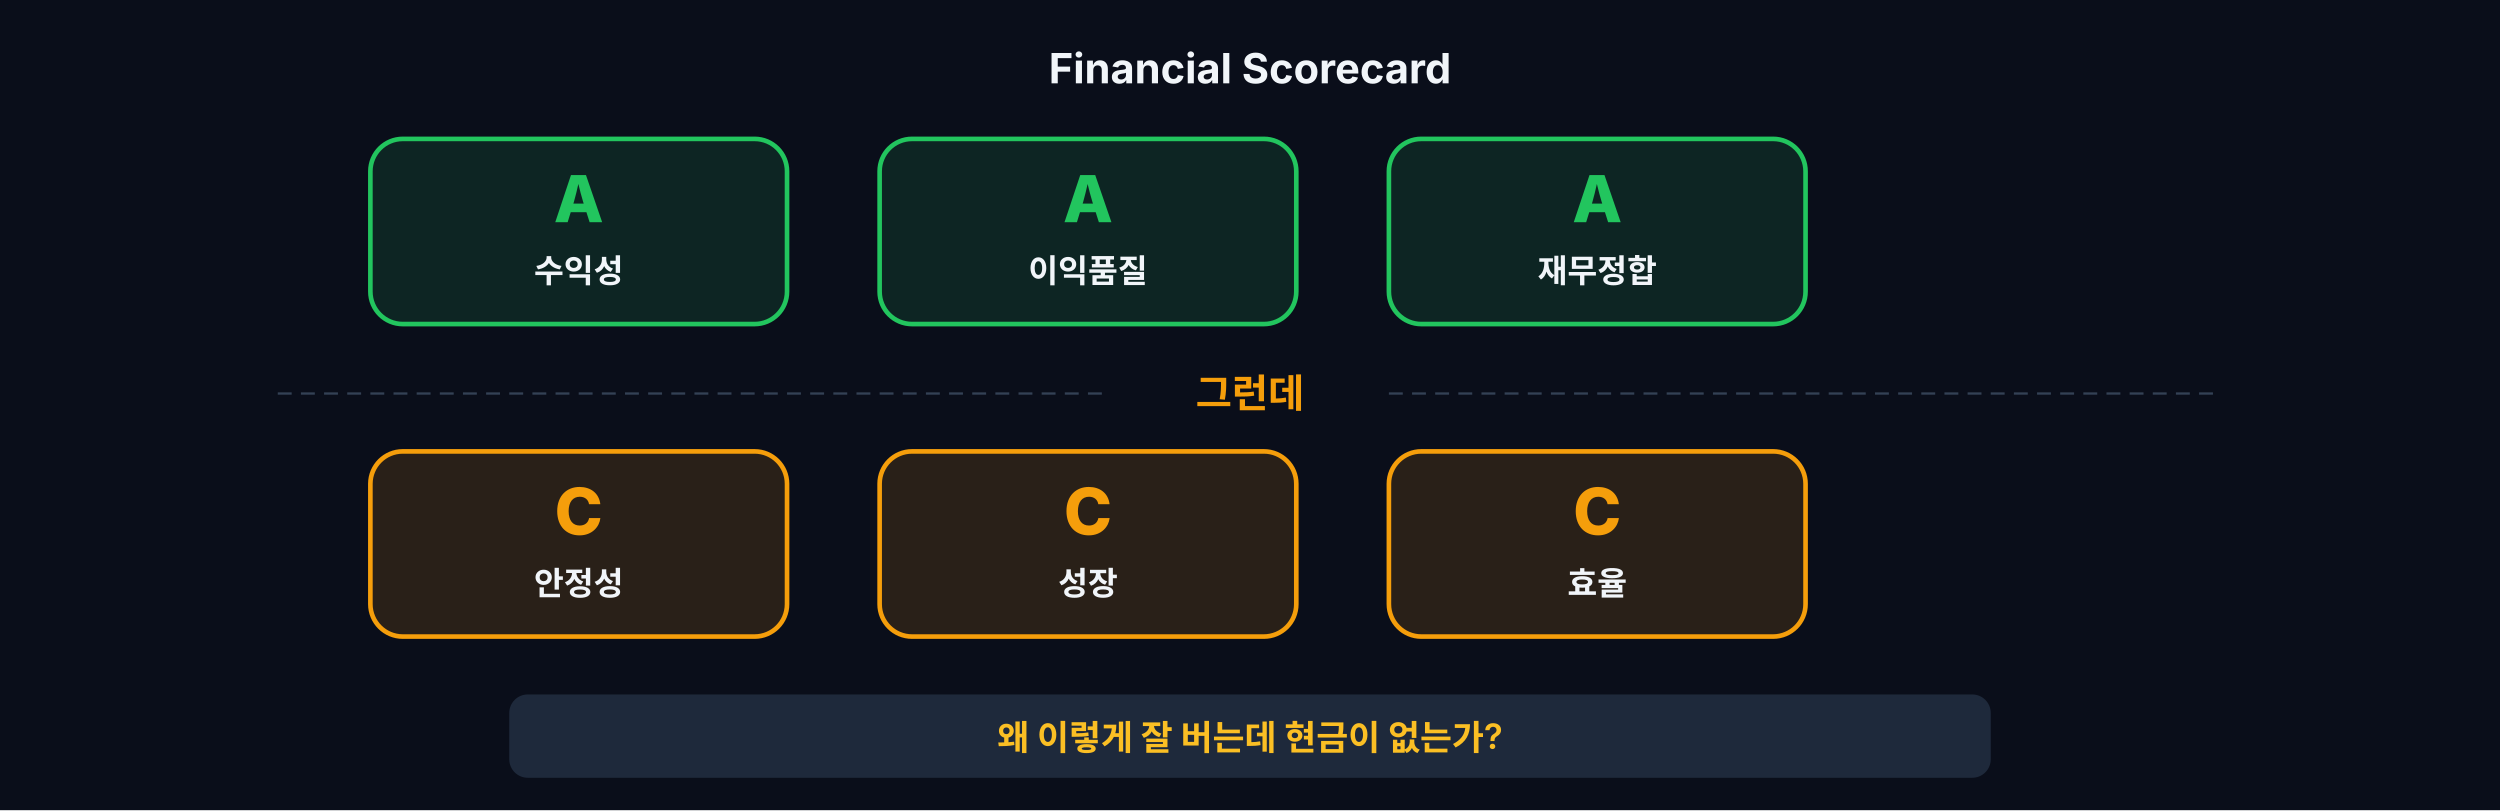
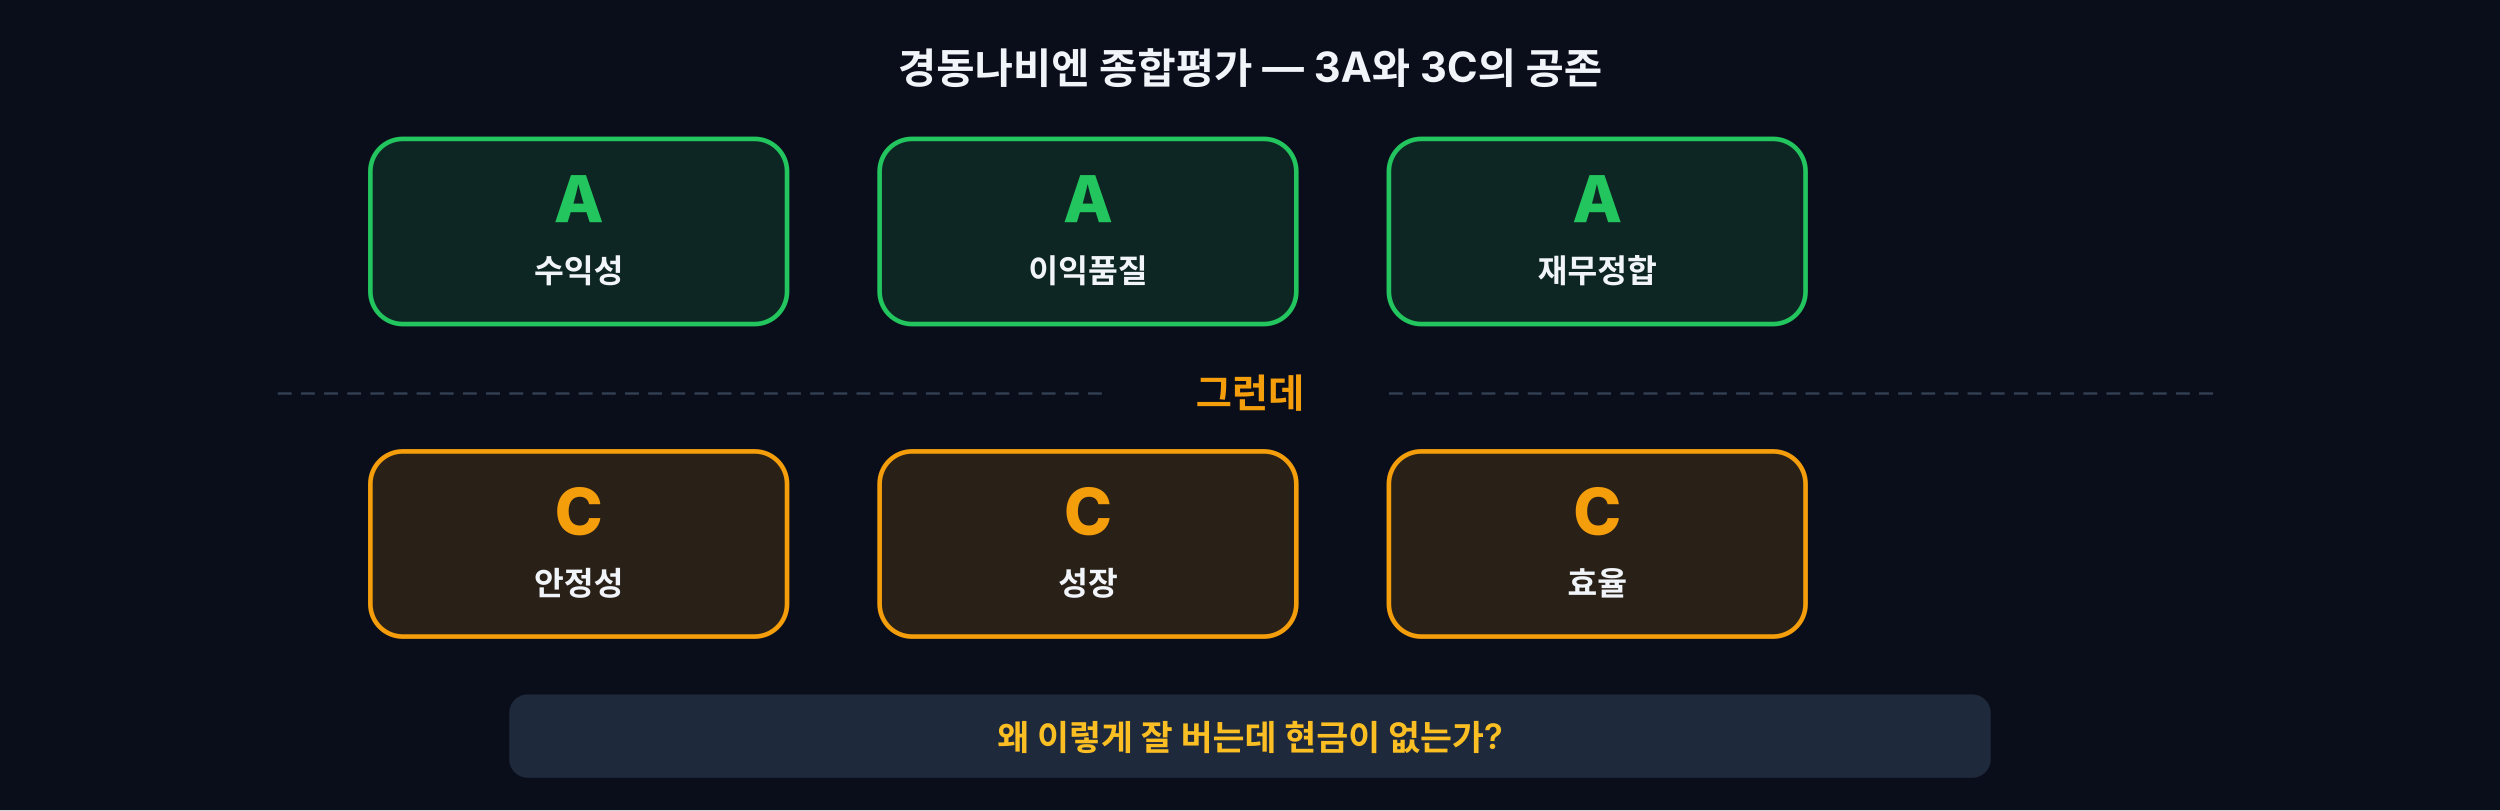
<svg xmlns="http://www.w3.org/2000/svg" viewBox="0 0 1080 350" width="1080" height="350" font-family="-apple-system, 'Segoe UI', sans-serif">
  <rect width="1080" height="350" fill="#0a0e1a" />
-   <text x="540" y="36" text-anchor="middle" fill="#f1f5f9" font-size="18" font-weight="700">Financial Scorecard</text>
+   <text x="540" y="36" text-anchor="middle" fill="#f1f5f9" font-size="18" font-weight="700">경동나비엔 종합평가 — 3A와 3C의 공존</text>
  <g transform="translate(160, 60)">
    <rect x="0" y="0" width="180" height="80" rx="14" fill="#22c55e" opacity="0.13" />
    <rect x="0" y="0" width="180" height="80" rx="14" fill="none" stroke="#22c55e" stroke-width="2" />
    <text x="90" y="36" text-anchor="middle" fill="#22c55e" font-size="28" font-weight="800">A</text>
    <text x="90" y="62" text-anchor="middle" fill="#f1f5f9" font-size="14" font-weight="600">수익성</text>
  </g>
  <g transform="translate(380, 60)">
    <rect x="0" y="0" width="180" height="80" rx="14" fill="#22c55e" opacity="0.13" />
    <rect x="0" y="0" width="180" height="80" rx="14" fill="none" stroke="#22c55e" stroke-width="2" />
    <text x="90" y="36" text-anchor="middle" fill="#22c55e" font-size="28" font-weight="800">A</text>
    <text x="90" y="62" text-anchor="middle" fill="#f1f5f9" font-size="14" font-weight="600">이익품질</text>
  </g>
  <g transform="translate(600, 60)">
    <rect x="0" y="0" width="180" height="80" rx="14" fill="#22c55e" opacity="0.13" />
    <rect x="0" y="0" width="180" height="80" rx="14" fill="none" stroke="#22c55e" stroke-width="2" />
    <text x="90" y="36" text-anchor="middle" fill="#22c55e" font-size="28" font-weight="800">A</text>
    <text x="90" y="62" text-anchor="middle" fill="#f1f5f9" font-size="14" font-weight="600">재무정합</text>
  </g>
  <line x1="120" y1="170" x2="480" y2="170" stroke="#334155" stroke-width="1" stroke-dasharray="6,4" />
  <text x="540" y="176" text-anchor="middle" fill="#f59e0b" font-size="17" font-weight="700">그런데</text>
  <line x1="600" y1="170" x2="960" y2="170" stroke="#334155" stroke-width="1" stroke-dasharray="6,4" />
  <g transform="translate(160, 195)">
    <rect x="0" y="0" width="180" height="80" rx="14" fill="#f59e0b" opacity="0.13" />
    <rect x="0" y="0" width="180" height="80" rx="14" fill="none" stroke="#f59e0b" stroke-width="2" />
    <text x="90" y="36" text-anchor="middle" fill="#f59e0b" font-size="28" font-weight="800">C</text>
    <text x="90" y="62" text-anchor="middle" fill="#f1f5f9" font-size="14" font-weight="600">안정성</text>
  </g>
  <g transform="translate(380, 195)">
    <rect x="0" y="0" width="180" height="80" rx="14" fill="#f59e0b" opacity="0.13" />
    <rect x="0" y="0" width="180" height="80" rx="14" fill="none" stroke="#f59e0b" stroke-width="2" />
    <text x="90" y="36" text-anchor="middle" fill="#f59e0b" font-size="28" font-weight="800">C</text>
    <text x="90" y="62" text-anchor="middle" fill="#f1f5f9" font-size="14" font-weight="600">성장</text>
  </g>
  <g transform="translate(600, 195)">
    <rect x="0" y="0" width="180" height="80" rx="14" fill="#f59e0b" opacity="0.13" />
    <rect x="0" y="0" width="180" height="80" rx="14" fill="none" stroke="#f59e0b" stroke-width="2" />
    <text x="90" y="36" text-anchor="middle" fill="#f59e0b" font-size="28" font-weight="800">C</text>
    <text x="90" y="62" text-anchor="middle" fill="#f1f5f9" font-size="14" font-weight="600">효율</text>
  </g>
  <rect x="220" y="300" width="640" height="36" rx="8" fill="#1e293b" />
  <text x="540" y="324" text-anchor="middle" fill="#fbbf24" font-size="15" font-weight="600">왜 이렇게 잘 버는데 현금이 없는가?</text>
</svg>
